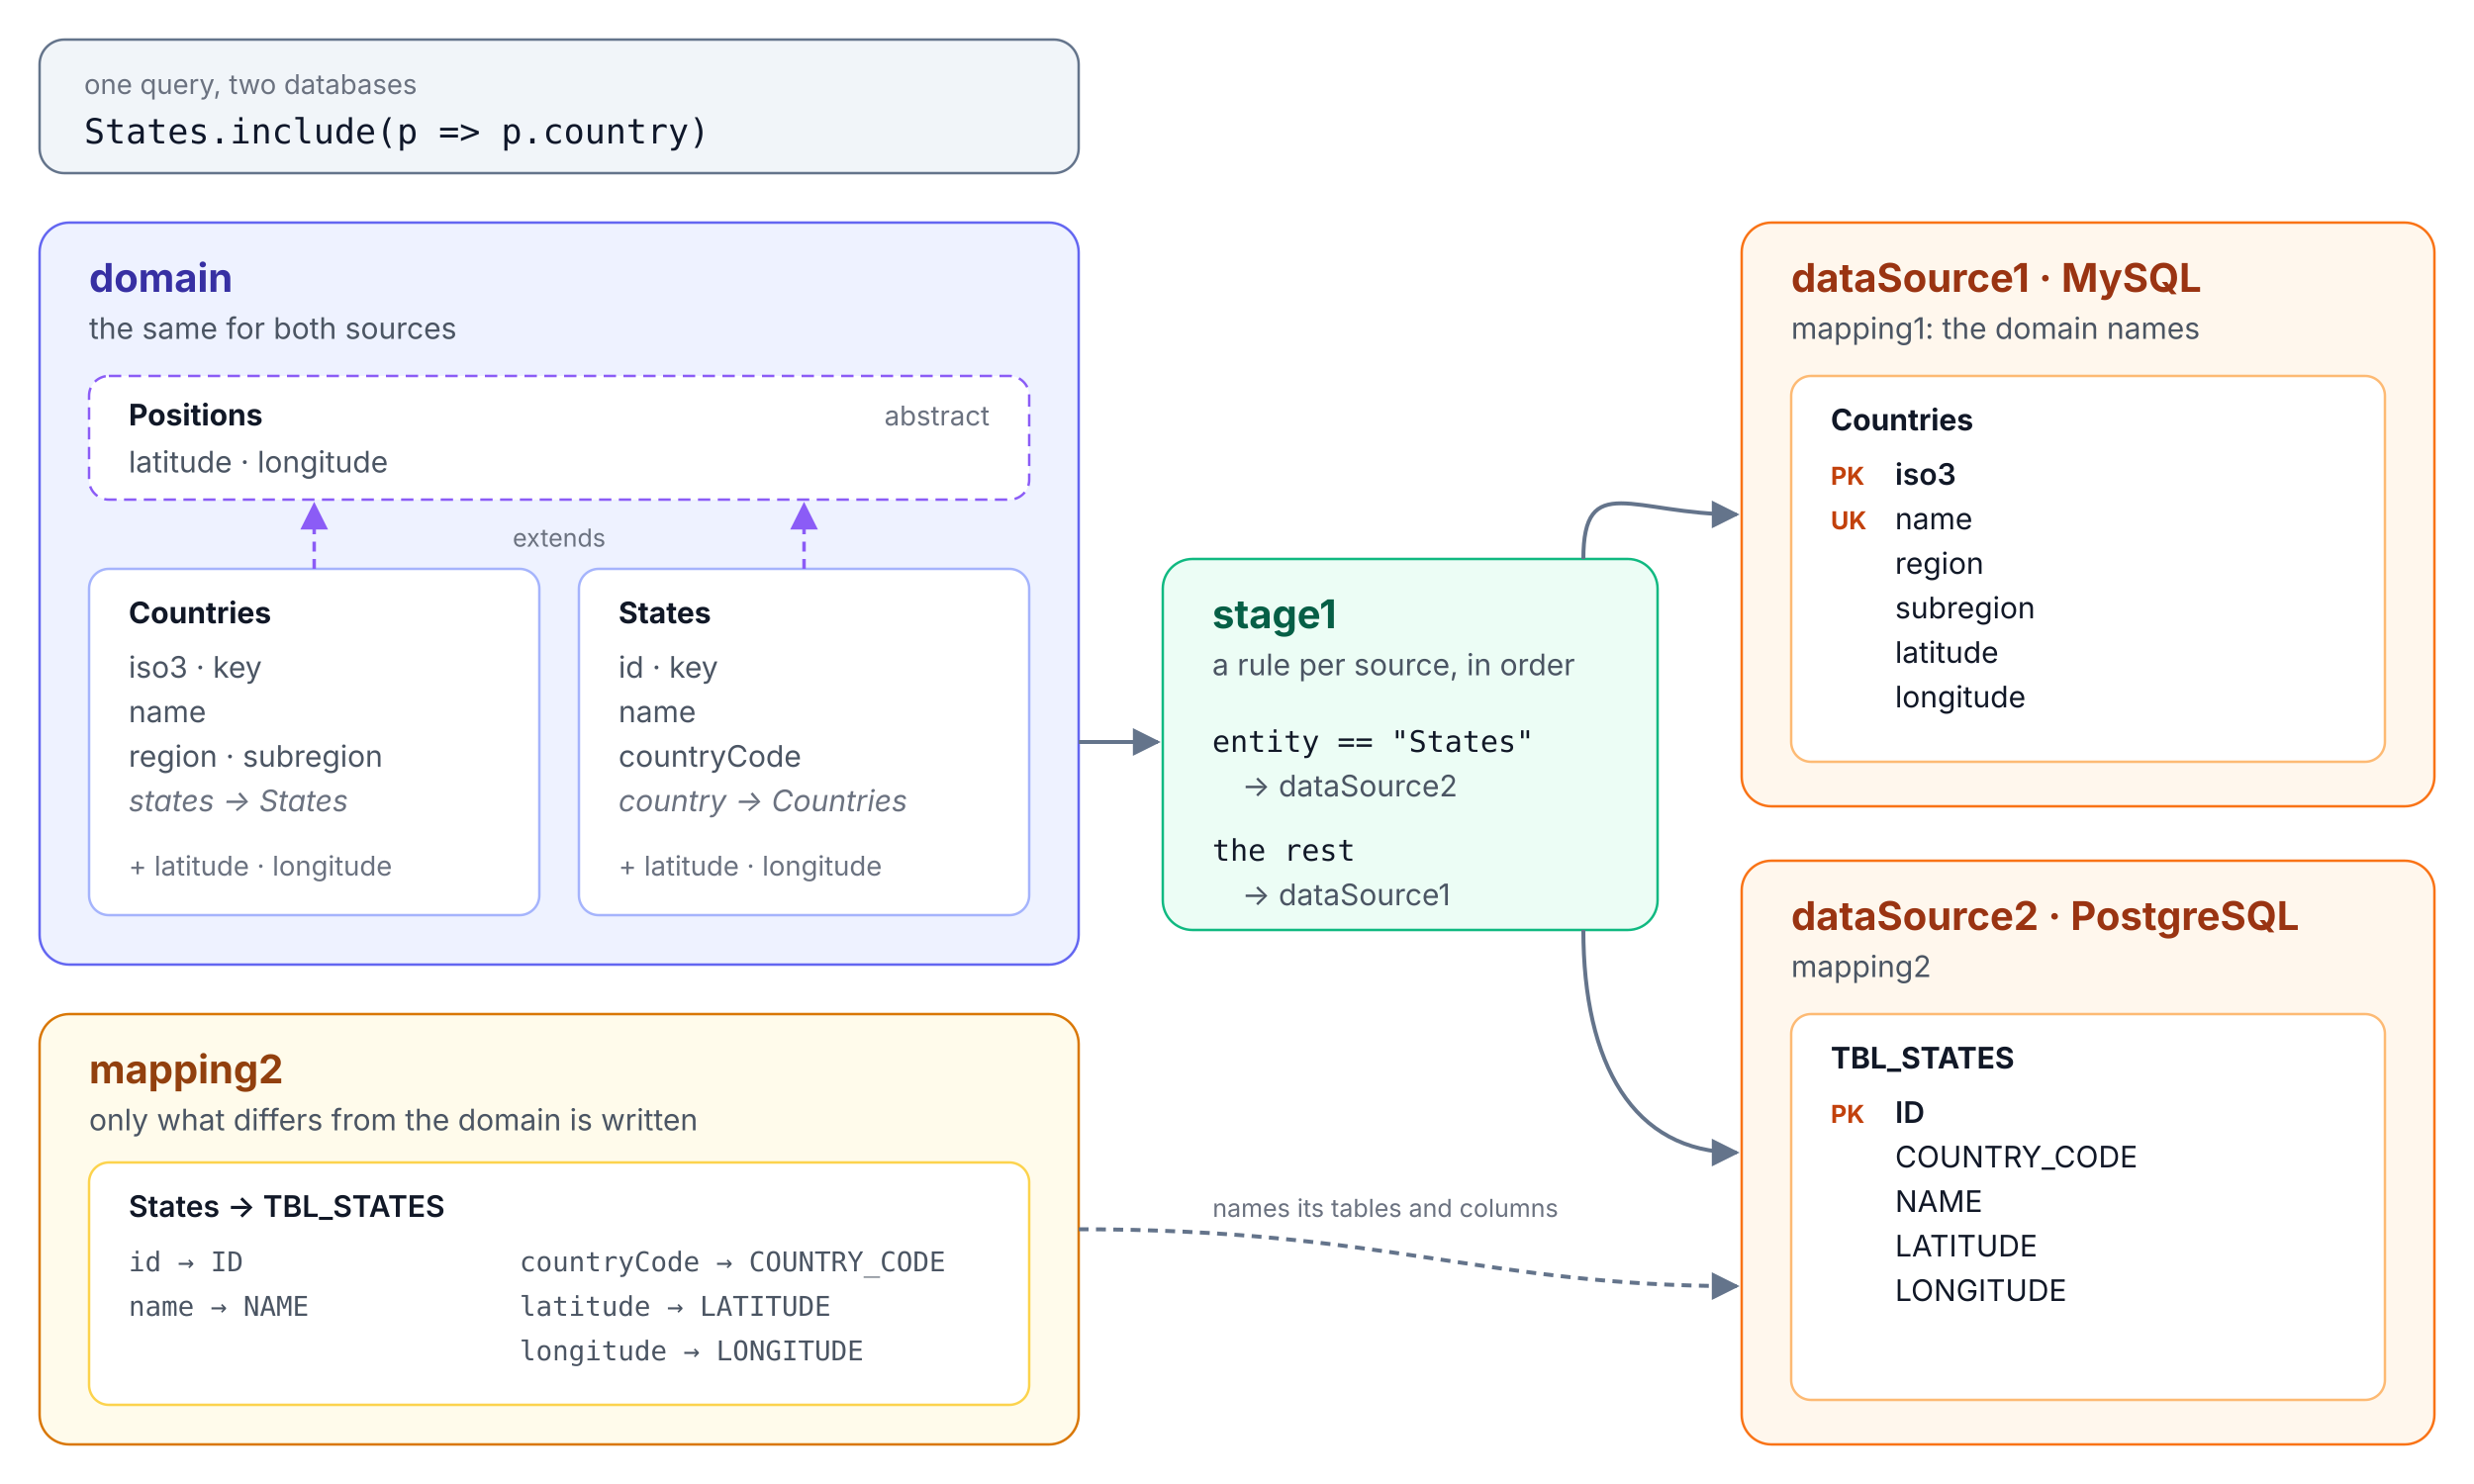
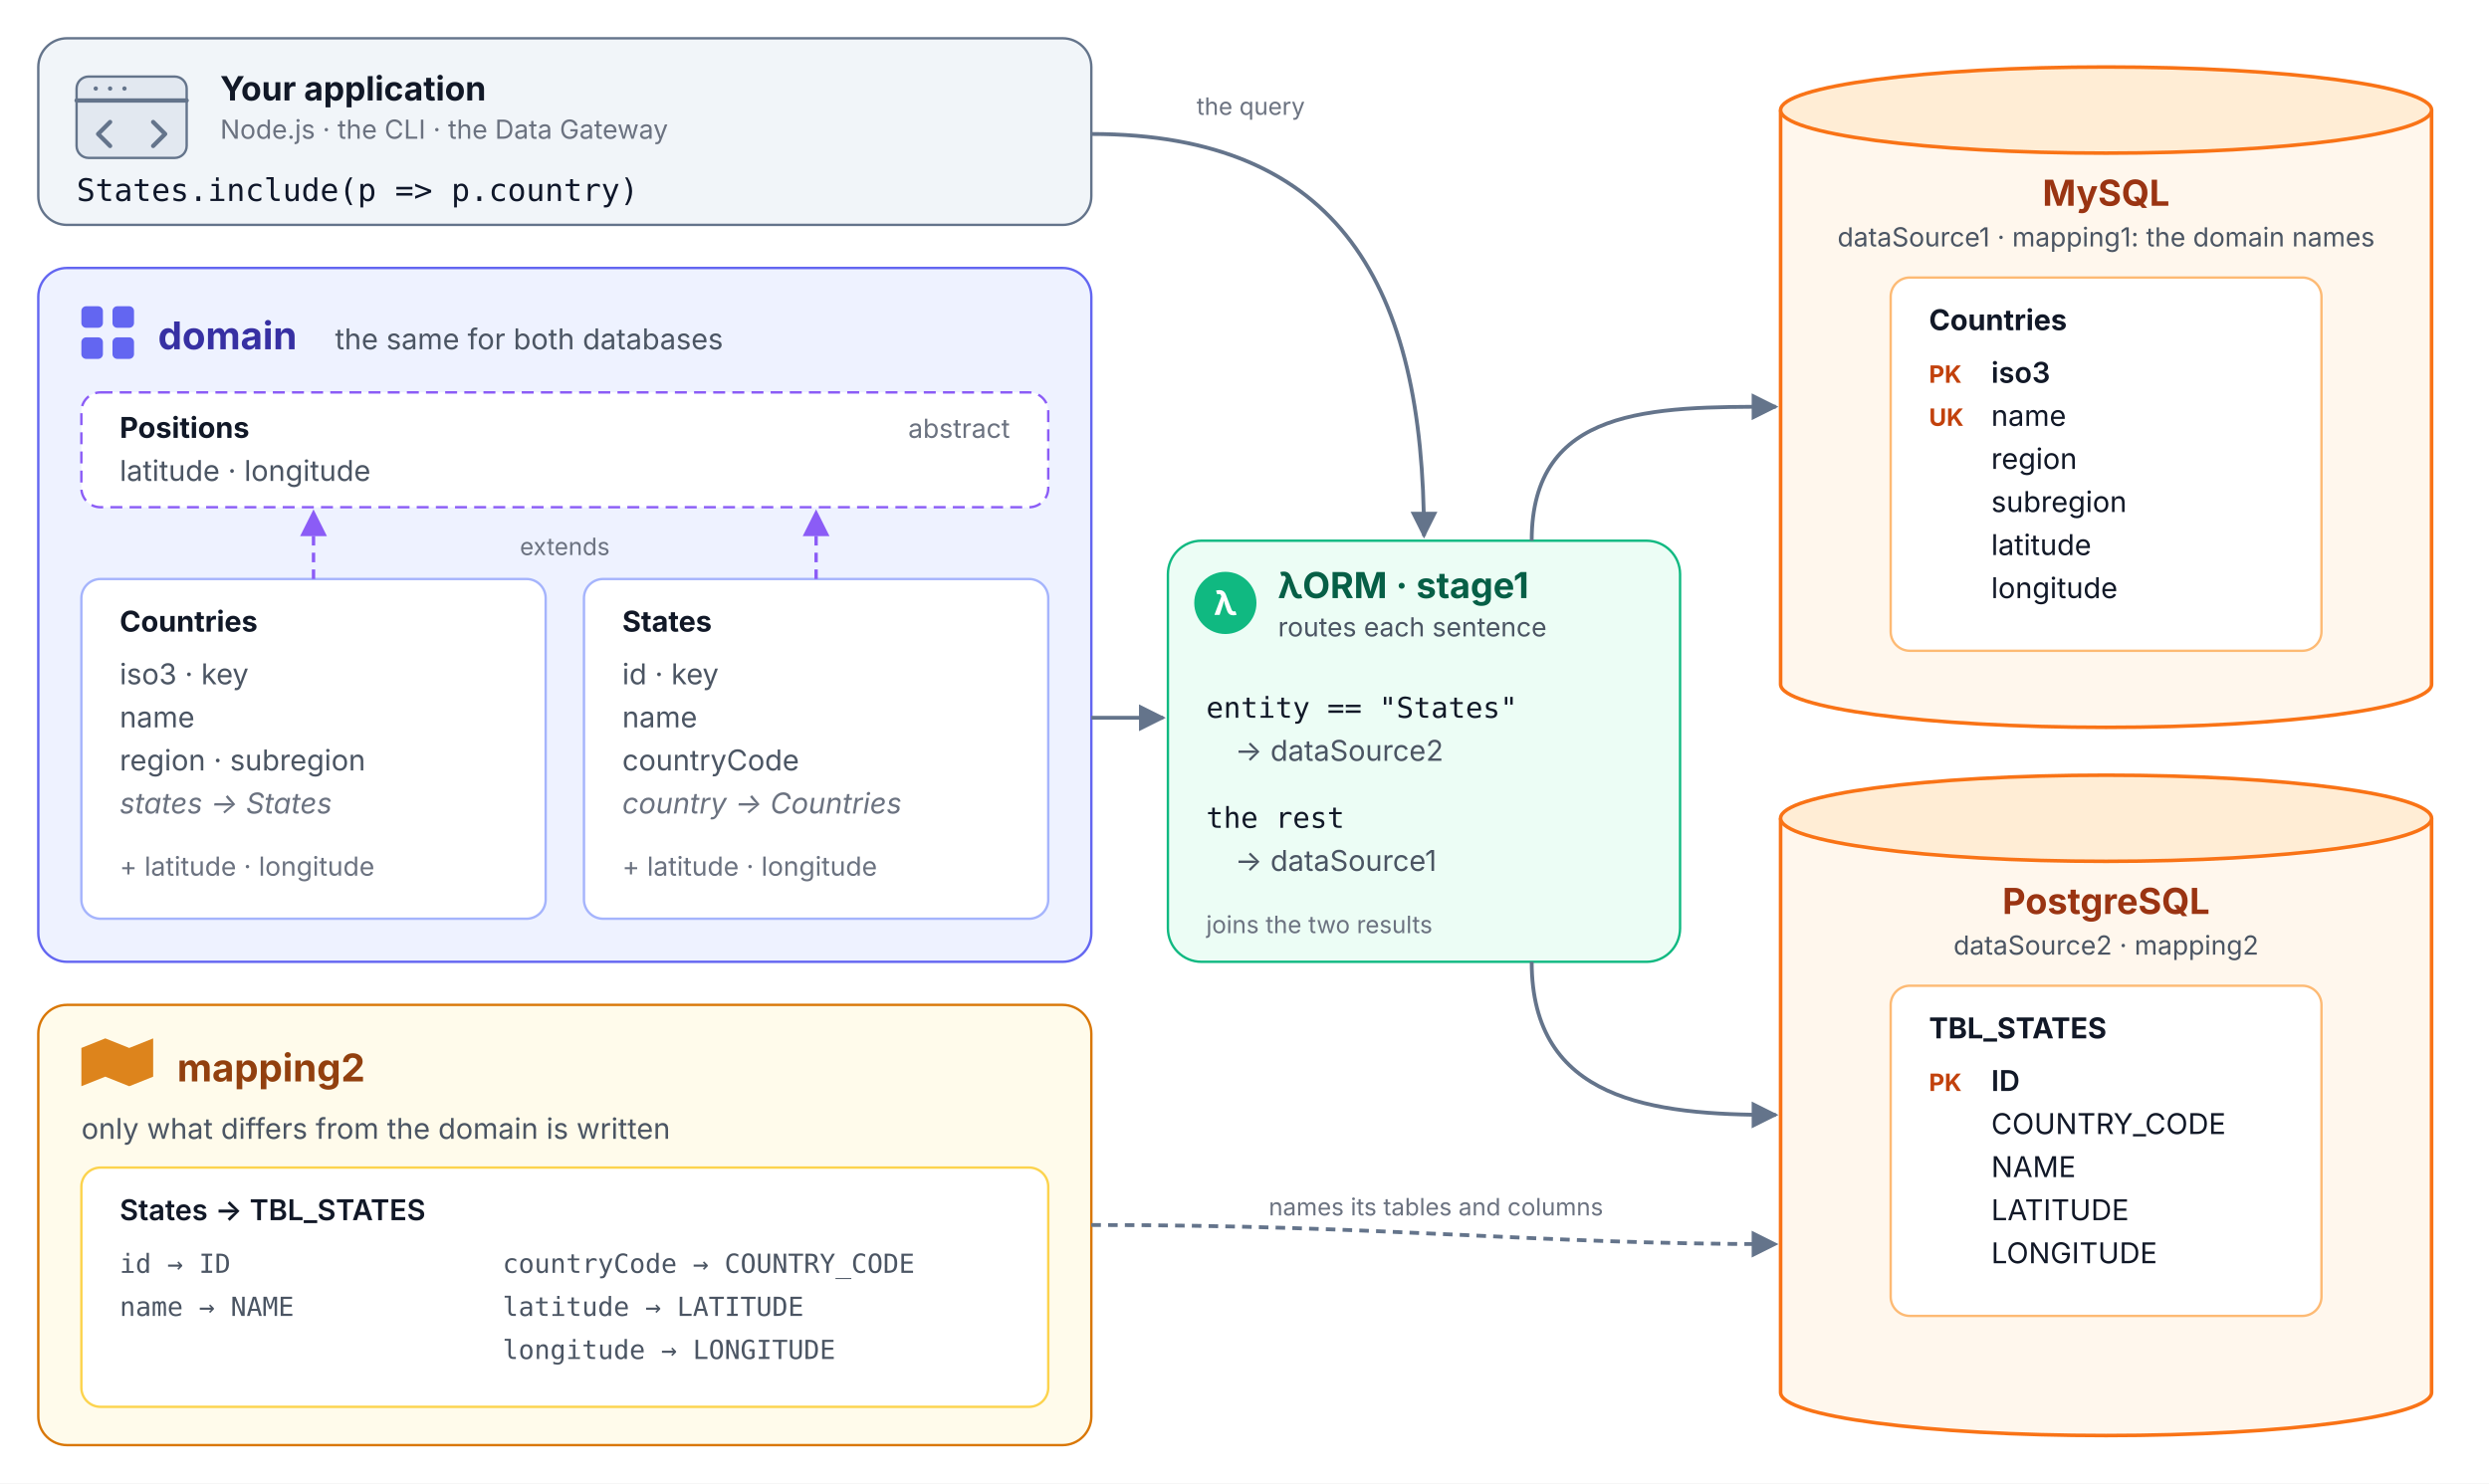
- <svg xmlns="http://www.w3.org/2000/svg" width="1000" height="600" viewBox="0 0 1000 600" font-family="system-ui, -apple-system, 'Segoe UI', sans-serif">
+ <svg xmlns="http://www.w3.org/2000/svg" width="1040" height="620" viewBox="0 0 1040 620" font-family="system-ui, -apple-system, 'Segoe UI', sans-serif">
  <style>
    .bg { fill: #ffffff } .t { fill: #111827 } .s { fill: #4b5563 } .m { fill: #6b7280 }
-     .q { fill: #f1f5f9; stroke: #64748b } .code { fill: #0f172a }
-     .dom { fill: #eef2ff; stroke: #6366f1 } .domt { fill: #3730a3 } .chip { fill: #ffffff; stroke: #a5b4fc }
+     .app { fill: #f1f5f9; stroke: #64748b } .appi { fill: #e2e8f0; stroke: #64748b } .code { fill: #0f172a }
+     .dom { fill: #eef2ff; stroke: #6366f1 } .domt { fill: #3730a3 } .chip { fill: #ffffff; stroke: #a5b4fc } .domi { fill: #6366f1 }
    .abs { fill: #ffffff; stroke: #8b5cf6; stroke-dasharray: 5 3 }
-     .inf { fill: #fffbeb; stroke: #d97706 } .inft { fill: #92400e } .ichip { fill: #ffffff; stroke: #fcd34d }
-     .stg { fill: #ecfdf5; stroke: #10b981 } .stgt { fill: #065f46 }
-     .src { fill: #fff7ed; stroke: #f97316 } .srct { fill: #9a3412 } .tbl { fill: #ffffff; stroke: #fdba74 } .key { fill: #c2410c }
-     .ln { stroke: #64748b } .hd { fill: #64748b } .ext { stroke: #8b5cf6 } .exth { fill: #8b5cf6 }
+     .inf { fill: #fffbeb; stroke: #d97706 } .inft { fill: #92400e } .ichip { fill: #ffffff; stroke: #fcd34d } .infi { fill: #d97706 }
+     .orm { fill: #ecfdf5; stroke: #10b981 } .ormt { fill: #065f46 } .ormi { fill: #10b981 }
+     .db { fill: #fff7ed; stroke: #f97316 } .dbtop { fill: #ffedd5; stroke: #f97316 } .dbt { fill: #9a3412 }
+     .tbl { fill: #ffffff; stroke: #fdba74 } .key { fill: #c2410c }
+     .ln { stroke: #64748b } .hd { fill: #64748b } .ext { stroke: #8b5cf6 } .exth { fill: #8b5cf6 } .icon { fill: none; stroke-width: 1.8; stroke-linecap: round; stroke-linejoin: round }
    @media (prefers-color-scheme: dark) {
      .bg { fill: #0f172a } .t { fill: #e5e7eb } .s { fill: #9ca3af } .m { fill: #9ca3af }
-       .q { fill: #1e293b; stroke: #94a3b8 } .code { fill: #e2e8f0 }
-       .dom { fill: #1e1b4b; stroke: #818cf8 } .domt { fill: #a5b4fc } .chip { fill: #0f172a; stroke: #6366f1 }
+       .app { fill: #1e293b; stroke: #94a3b8 } .appi { fill: #334155; stroke: #94a3b8 } .code { fill: #e2e8f0 }
+       .dom { fill: #1e1b4b; stroke: #818cf8 } .domt { fill: #a5b4fc } .chip { fill: #0f172a; stroke: #6366f1 } .domi { fill: #818cf8 }
      .abs { fill: #0f172a; stroke: #a78bfa }
-       .inf { fill: #422006; stroke: #f59e0b } .inft { fill: #fcd34d } .ichip { fill: #0f172a; stroke: #b45309 }
-       .stg { fill: #064e3b; stroke: #34d399 } .stgt { fill: #6ee7b7 }
-       .src { fill: #431407; stroke: #fb923c } .srct { fill: #fdba74 } .tbl { fill: #0f172a; stroke: #c2410c } .key { fill: #fb923c }
+       .inf { fill: #422006; stroke: #f59e0b } .inft { fill: #fcd34d } .ichip { fill: #0f172a; stroke: #b45309 } .infi { fill: #f59e0b }
+       .orm { fill: #064e3b; stroke: #34d399 } .ormt { fill: #6ee7b7 } .ormi { fill: #34d399 }
+       .db { fill: #431407; stroke: #fb923c } .dbtop { fill: #7c2d12; stroke: #fb923c } .dbt { fill: #fdba74 }
+       .tbl { fill: #0f172a; stroke: #c2410c } .key { fill: #fb923c }
      .ln { stroke: #94a3b8 } .hd { fill: #94a3b8 } .ext { stroke: #a78bfa } .exth { fill: #a78bfa }
    }
  </style>
-   <rect class="bg" width="1000" height="600" />
+   <rect class="bg" width="1040" height="620" />
  <defs>
    <marker id="a" viewBox="0 0 10 10" refX="9" refY="5" markerWidth="7" markerHeight="7" orient="auto">
      <path class="hd" d="M0 0L10 5L0 10z" />
    </marker>
    <marker id="e" viewBox="0 0 10 10" refX="9" refY="5" markerWidth="8" markerHeight="8" orient="auto">
      <path class="exth" d="M0 0L10 5L0 10z" />
    </marker>
  </defs>
-   <rect class="q" x="16" y="16" width="420" height="54" rx="10" />
-   <text class="m" x="34" y="38" font-size="11">one query, two databases</text>
-   <text class="code" x="34" y="58" font-size="14" font-family="ui-monospace, Menlo, monospace">States.include(p =&gt; p.country)</text>
-   <rect class="dom" x="16" y="90" width="420" height="300" rx="12" />
-   <text class="domt" x="36" y="118" font-size="16" font-weight="700">domain</text>
-   <text class="s" x="36" y="137" font-size="12">the same for both sources</text>
+   <rect class="app" x="16" y="16" width="440" height="78" rx="12" />
+   <rect class="appi" x="32" y="32" width="46" height="34" rx="5" />
+   <path class="ln icon" d="M32 42H78M40 37h.01M46 37h.01M52 37h.01" />
+   <path class="ln icon" d="M46 51l-5 5 5 5M64 51l5 5-5 5" />
+   <text class="t" x="92" y="42" font-size="14" font-weight="700">Your application</text>
+   <text class="m" x="92" y="58" font-size="11">Node.js · the CLI · the Data Gateway</text>
+   <text class="code" x="32" y="84" font-size="13" font-family="ui-monospace, Menlo, monospace">States.include(p =&gt; p.country)</text>
+   <rect class="dom" x="16" y="112" width="440" height="290" rx="12" />
+   <g class="domi">
+     <rect x="34" y="128" width="9" height="9" rx="2" />
+     <rect x="47" y="128" width="9" height="9" rx="2" />
+     <rect x="34" y="141" width="9" height="9" rx="2" />
+     <rect x="47" y="141" width="9" height="9" rx="2" />
+   </g>
+   <text class="domt" x="66" y="146" font-size="16" font-weight="700">domain</text>
+   <text class="s" x="140" y="146" font-size="12">the same for both databases</text>
  <g font-size="12">
-     <rect class="abs" x="36" y="152" width="380" height="50" rx="8" />
-     <text class="t" x="52" y="172" font-weight="700">Positions</text>
-     <text class="m" x="400" y="172" text-anchor="end" font-size="11">abstract</text>
-     <text class="s" x="52" y="191">latitude · longitude</text>
-     <rect class="chip" x="36" y="230" width="182" height="140" rx="8" />
-     <text class="t" x="52" y="252" font-weight="700">Countries</text>
-     <text class="s" x="52" y="274">iso3 · key</text>
-     <text class="s" x="52" y="292">name</text>
-     <text class="s" x="52" y="310">region · subregion</text>
-     <text class="m" x="52" y="328" font-style="italic">states → States</text>
-     <text class="m" x="52" y="354" font-size="11">+ latitude · longitude</text>
-     <rect class="chip" x="234" y="230" width="182" height="140" rx="8" />
-     <text class="t" x="250" y="252" font-weight="700">States</text>
-     <text class="s" x="250" y="274">id · key</text>
-     <text class="s" x="250" y="292">name</text>
-     <text class="s" x="250" y="310">countryCode</text>
-     <text class="m" x="250" y="328" font-style="italic">country → Countries</text>
-     <text class="m" x="250" y="354" font-size="11">+ latitude · longitude</text>
+     <rect class="abs" x="34" y="164" width="404" height="48" rx="8" />
+     <text class="t" x="50" y="183" font-weight="700">Positions</text>
+     <text class="m" x="422" y="183" text-anchor="end" font-size="11">abstract</text>
+     <text class="s" x="50" y="201">latitude · longitude</text>
+     <rect class="chip" x="34" y="242" width="194" height="142" rx="8" />
+     <text class="t" x="50" y="264" font-weight="700">Countries</text>
+     <text class="s" x="50" y="286">iso3 · key</text>
+     <text class="s" x="50" y="304">name</text>
+     <text class="s" x="50" y="322">region · subregion</text>
+     <text class="m" x="50" y="340" font-style="italic">states → States</text>
+     <text class="m" x="50" y="366" font-size="11">+ latitude · longitude</text>
+     <rect class="chip" x="244" y="242" width="194" height="142" rx="8" />
+     <text class="t" x="260" y="264" font-weight="700">States</text>
+     <text class="s" x="260" y="286">id · key</text>
+     <text class="s" x="260" y="304">name</text>
+     <text class="s" x="260" y="322">countryCode</text>
+     <text class="m" x="260" y="340" font-style="italic">country → Countries</text>
+     <text class="m" x="260" y="366" font-size="11">+ latitude · longitude</text>
  </g>
  <g class="ext" stroke-width="1.4" fill="none" stroke-dasharray="4 3" marker-end="url(#e)">
-     <path d="M127 230V204" />
-     <path d="M325 230V204" />
+     <path d="M131 242V214" />
+     <path d="M341 242V214" />
  </g>
-   <text class="m" x="226" y="221" text-anchor="middle" font-size="10">extends</text>
-   <rect class="inf" x="16" y="410" width="420" height="174" rx="12" />
-   <text class="inft" x="36" y="438" font-size="16" font-weight="700">mapping2</text>
-   <text class="s" x="36" y="457" font-size="12">only what differs from the domain is written</text>
+   <text class="m" x="236" y="232" text-anchor="middle" font-size="10">extends</text>
+   <rect class="inf" x="16" y="420" width="440" height="184" rx="12" />
+   <path class="infi" d="M34 438l10-4 10 4 10-4v16l-10 4-10-4-10 4z" opacity="0.9" />
+   <text class="inft" x="74" y="452" font-size="16" font-weight="700">mapping2</text>
+   <text class="s" x="34" y="476" font-size="12">only what differs from the domain is written</text>
  <g font-size="11" font-family="ui-monospace, Menlo, monospace">
-     <rect class="ichip" x="36" y="470" width="380" height="98" rx="8" />
-     <text class="t" x="52" y="492" font-size="12" font-weight="600" font-family="system-ui, -apple-system, 'Segoe UI', sans-serif">States → TBL_STATES</text>
-     <text class="s" x="52" y="514">id → ID</text>
-     <text class="s" x="210" y="514">countryCode → COUNTRY_CODE</text>
-     <text class="s" x="52" y="532">name → NAME</text>
-     <text class="s" x="210" y="532">latitude → LATITUDE</text>
-     <text class="s" x="210" y="550">longitude → LONGITUDE</text>
+     <rect class="ichip" x="34" y="488" width="404" height="100" rx="8" />
+     <text class="t" x="50" y="510" font-size="12" font-weight="600" font-family="system-ui, -apple-system, 'Segoe UI', sans-serif">States → TBL_STATES</text>
+     <text class="s" x="50" y="532">id → ID</text>
+     <text class="s" x="210" y="532">countryCode → COUNTRY_CODE</text>
+     <text class="s" x="50" y="550">name → NAME</text>
+     <text class="s" x="210" y="550">latitude → LATITUDE</text>
+     <text class="s" x="210" y="568">longitude → LONGITUDE</text>
  </g>
-   <rect class="stg" x="470" y="226" width="200" height="150" rx="12" />
-   <text class="stgt" x="490" y="254" font-size="16" font-weight="700">stage1</text>
-   <text class="s" x="490" y="273" font-size="12">a rule per source, in order</text>
-   <text class="t" x="490" y="304" font-size="12" font-family="ui-monospace, Menlo, monospace">entity == "States"</text>
-   <text class="s" x="502" y="322" font-size="12">→ dataSource2</text>
-   <text class="t" x="490" y="348" font-size="12" font-family="ui-monospace, Menlo, monospace">the rest</text>
-   <text class="s" x="502" y="366" font-size="12">→ dataSource1</text>
-   <rect class="src" x="704" y="90" width="280" height="236" rx="12" />
-   <text class="srct" x="724" y="118" font-size="16" font-weight="700">dataSource1 · MySQL</text>
-   <text class="s" x="724" y="137" font-size="12">mapping1: the domain names</text>
+   <rect class="orm" x="488" y="226" width="214" height="176" rx="14" />
+   <circle class="ormi" cx="512" cy="252" r="13" />
+   <text x="512" y="257" text-anchor="middle" font-size="14" font-weight="700" fill="#ffffff">λ</text>
+   <text class="ormt" x="534" y="250" font-size="15" font-weight="700">λORM · stage1</text>
+   <text class="s" x="534" y="266" font-size="11">routes each sentence</text>
+   <text class="t" x="504" y="300" font-size="12" font-family="ui-monospace, Menlo, monospace">entity == "States"</text>
+   <text class="s" x="516" y="318" font-size="12">→ dataSource2</text>
+   <text class="t" x="504" y="346" font-size="12" font-family="ui-monospace, Menlo, monospace">the rest</text>
+   <text class="s" x="516" y="364" font-size="12">→ dataSource1</text>
+   <text class="m" x="504" y="390" font-size="10">joins the two results</text>
+   <path class="db" d="M744 46V286A136 18 0 0 0 1016 286V46" stroke-width="1.5" />
+   <ellipse class="dbtop" cx="880" cy="46" rx="136" ry="18" stroke-width="1.5" />
+   <text class="dbt" x="880" y="86" text-anchor="middle" font-size="15" font-weight="700">MySQL</text>
+   <text class="s" x="880" y="103" text-anchor="middle" font-size="11">dataSource1 · mapping1: the domain names</text>
  <g font-size="12">
-     <rect class="tbl" x="724" y="152" width="240" height="156" rx="8" />
-     <text class="t" x="740" y="174" font-weight="700">Countries</text>
-     <text class="key" x="740" y="196" font-size="10" font-weight="700">PK</text>
-     <text class="t" x="766" y="196" font-weight="600">iso3</text>
-     <text class="key" x="740" y="214" font-size="10" font-weight="700">UK</text>
-     <text class="t" x="766" y="214">name</text>
-     <text class="t" x="766" y="232">region</text>
-     <text class="t" x="766" y="250">subregion</text>
-     <text class="t" x="766" y="268">latitude</text>
-     <text class="t" x="766" y="286">longitude</text>
+     <rect class="tbl" x="790" y="116" width="180" height="156" rx="8" />
+     <text class="t" x="806" y="138" font-weight="700">Countries</text>
+     <text class="key" x="806" y="160" font-size="10" font-weight="700">PK</text>
+     <text class="t" x="832" y="160" font-weight="600">iso3</text>
+     <text class="key" x="806" y="178" font-size="10" font-weight="700">UK</text>
+     <text class="t" x="832" y="178">name</text>
+     <text class="t" x="832" y="196">region</text>
+     <text class="t" x="832" y="214">subregion</text>
+     <text class="t" x="832" y="232">latitude</text>
+     <text class="t" x="832" y="250">longitude</text>
  </g>
-   <rect class="src" x="704" y="348" width="280" height="236" rx="12" />
-   <text class="srct" x="724" y="376" font-size="16" font-weight="700">dataSource2 · PostgreSQL</text>
-   <text class="s" x="724" y="395" font-size="12">mapping2</text>
+   <path class="db" d="M744 342V582A136 18 0 0 0 1016 582V342" stroke-width="1.5" />
+   <ellipse class="dbtop" cx="880" cy="342" rx="136" ry="18" stroke-width="1.5" />
+   <text class="dbt" x="880" y="382" text-anchor="middle" font-size="15" font-weight="700">PostgreSQL</text>
+   <text class="s" x="880" y="399" text-anchor="middle" font-size="11">dataSource2 · mapping2</text>
  <g font-size="12">
-     <rect class="tbl" x="724" y="410" width="240" height="156" rx="8" />
-     <text class="t" x="740" y="432" font-weight="700">TBL_STATES</text>
-     <text class="key" x="740" y="454" font-size="10" font-weight="700">PK</text>
-     <text class="t" x="766" y="454" font-weight="600">ID</text>
-     <text class="t" x="766" y="472">COUNTRY_CODE</text>
-     <text class="t" x="766" y="490">NAME</text>
-     <text class="t" x="766" y="508">LATITUDE</text>
-     <text class="t" x="766" y="526">LONGITUDE</text>
+     <rect class="tbl" x="790" y="412" width="180" height="138" rx="8" />
+     <text class="t" x="806" y="434" font-weight="700">TBL_STATES</text>
+     <text class="key" x="806" y="456" font-size="10" font-weight="700">PK</text>
+     <text class="t" x="832" y="456" font-weight="600">ID</text>
+     <text class="t" x="832" y="474">COUNTRY_CODE</text>
+     <text class="t" x="832" y="492">NAME</text>
+     <text class="t" x="832" y="510">LATITUDE</text>
+     <text class="t" x="832" y="528">LONGITUDE</text>
  </g>
  <g class="ln" stroke-width="1.6" fill="none" marker-end="url(#a)">
-     <path d="M436 300H468" />
-     <path d="M640 226C640 190 660 208 702 208" />
-     <path d="M640 376C640 430 660 466 702 466" />
-     <path d="M436 497C560 497 600 520 702 520" stroke-dasharray="4 3" />
+     <path d="M456 56C560 56 595 120 595 224" />
+     <path d="M456 300H486" />
+     <path d="M640 226C640 170 690 170 742 170" />
+     <path d="M640 402C640 460 690 466 742 466" />
+     <path d="M456 512C580 512 640 520 742 520" stroke-dasharray="4 3" />
  </g>
-   <text class="m" x="560" y="492" text-anchor="middle" font-size="10">names its tables and columns</text>
+   <text class="m" x="600" y="508" text-anchor="middle" font-size="10">names its tables and columns</text>
+   <text class="m" x="500" y="48" font-size="10">the query</text>
</svg>
